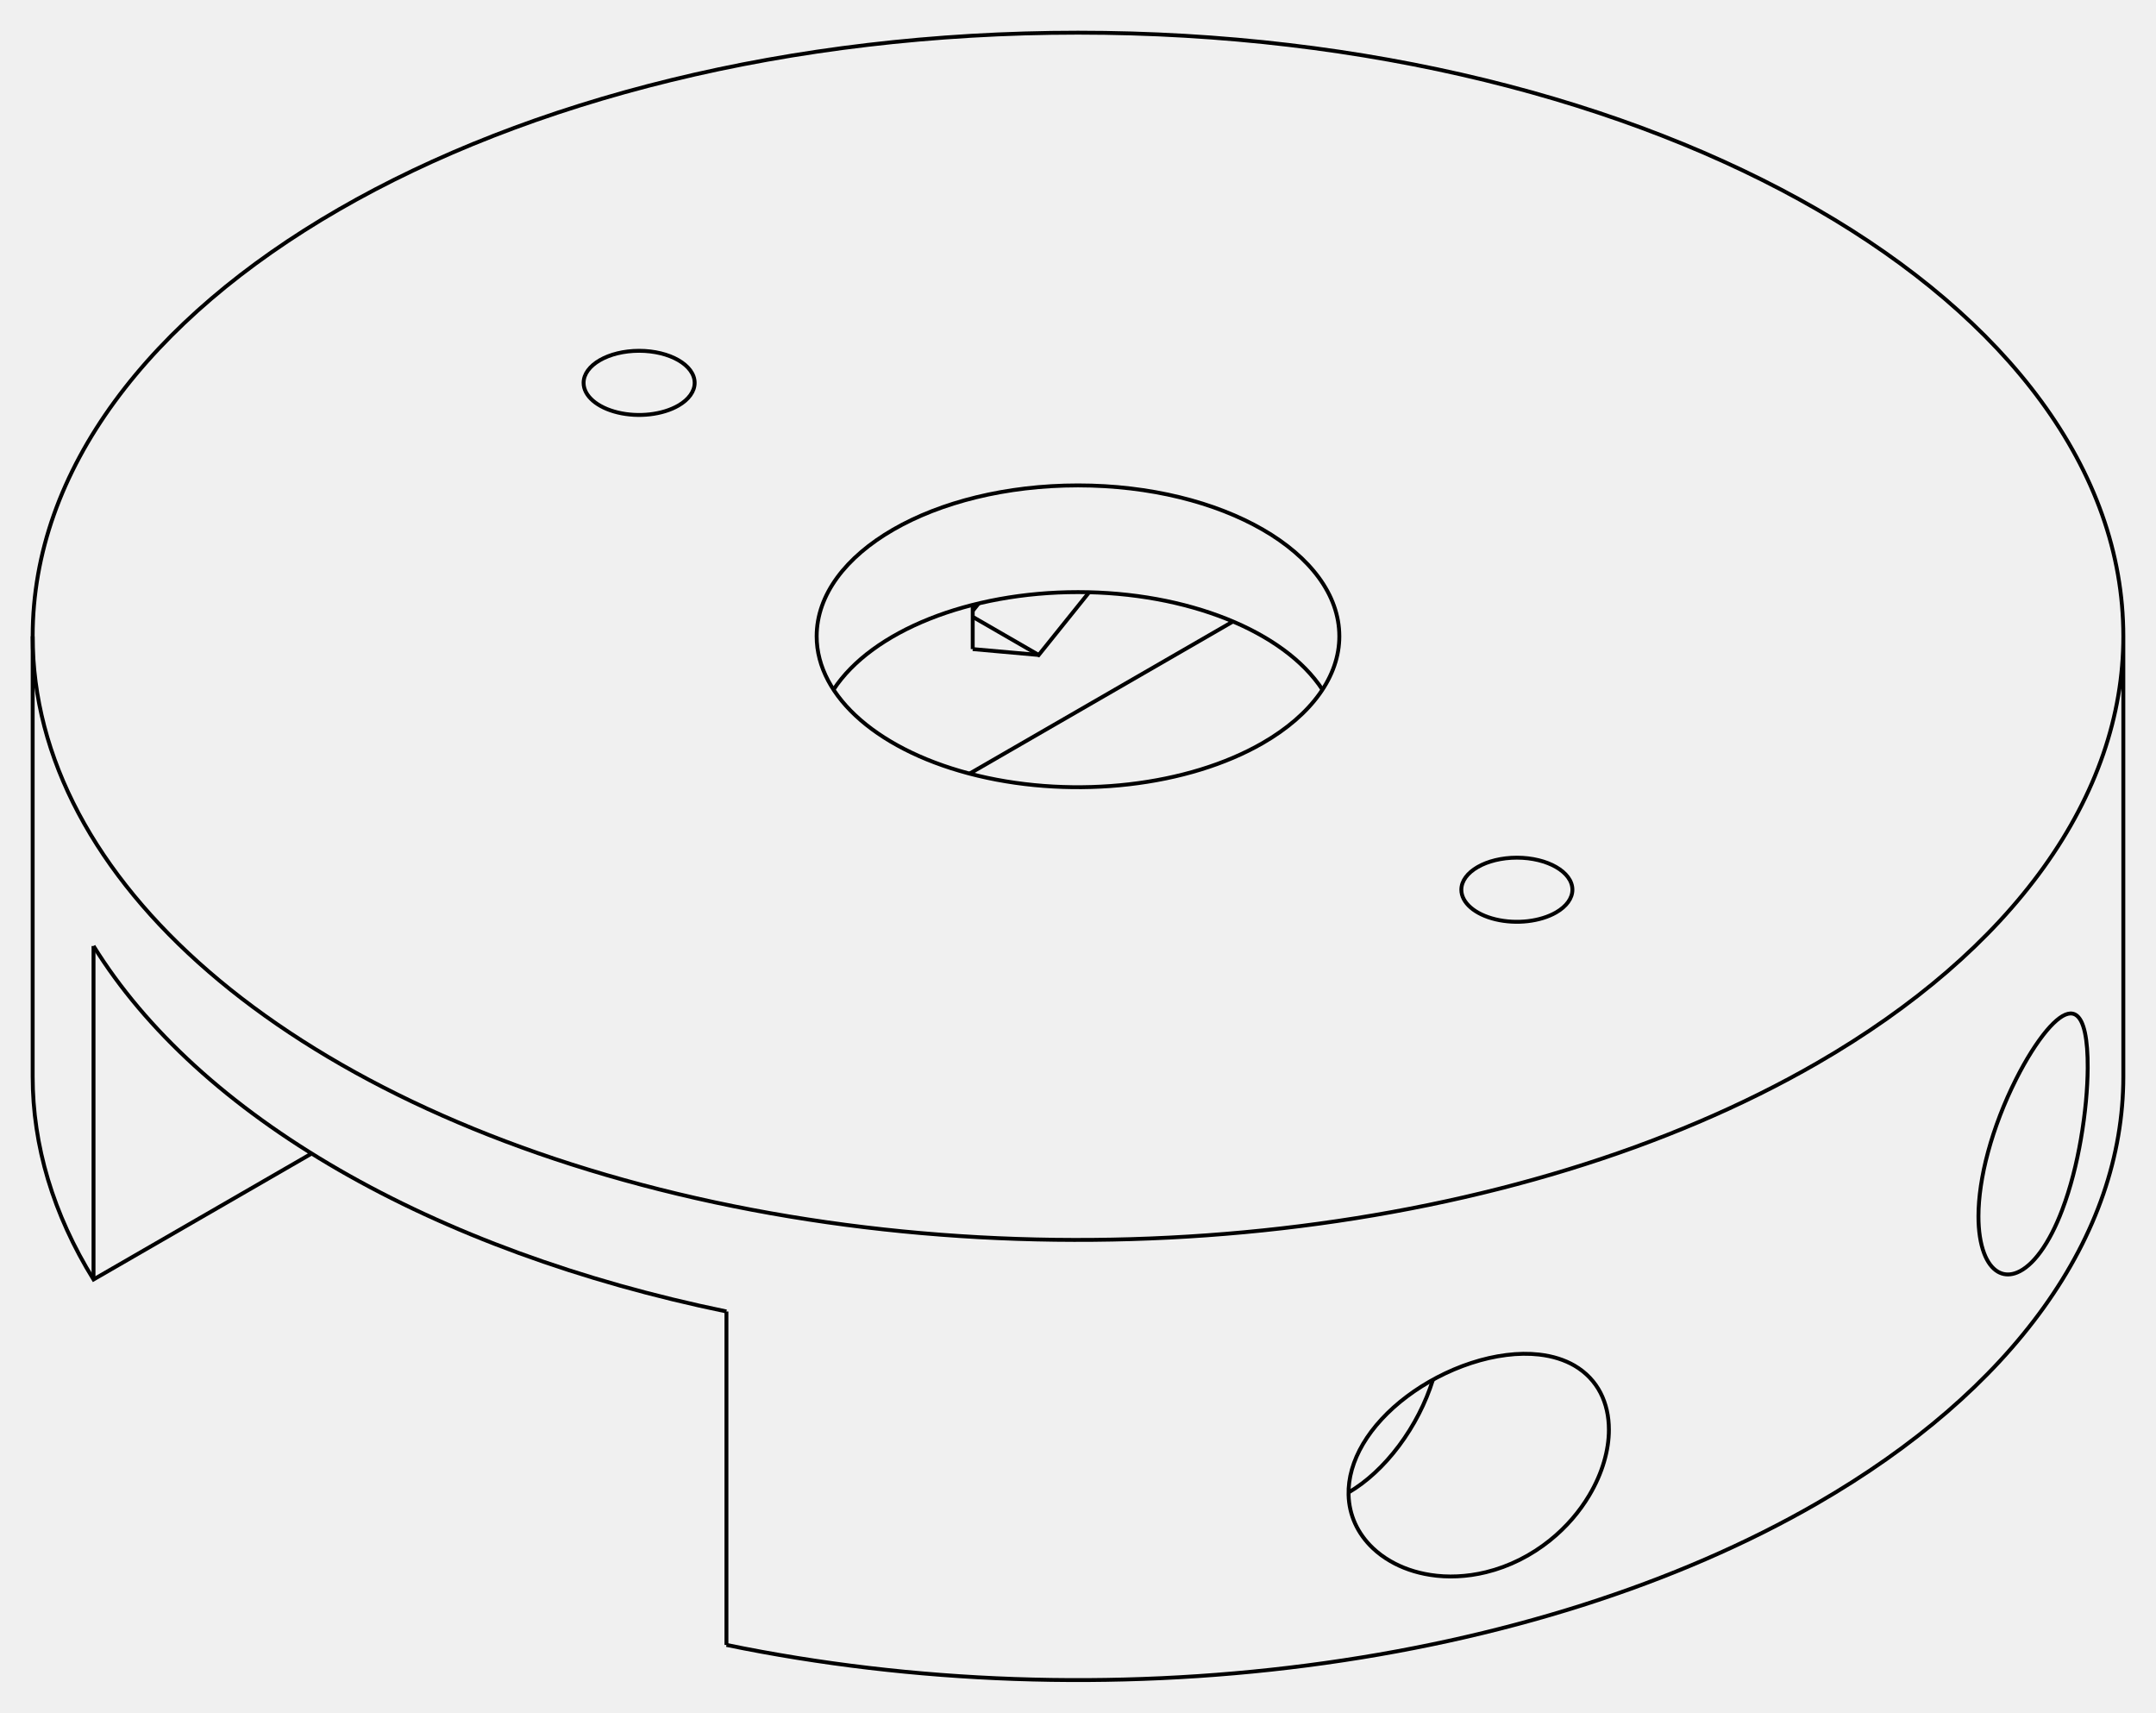
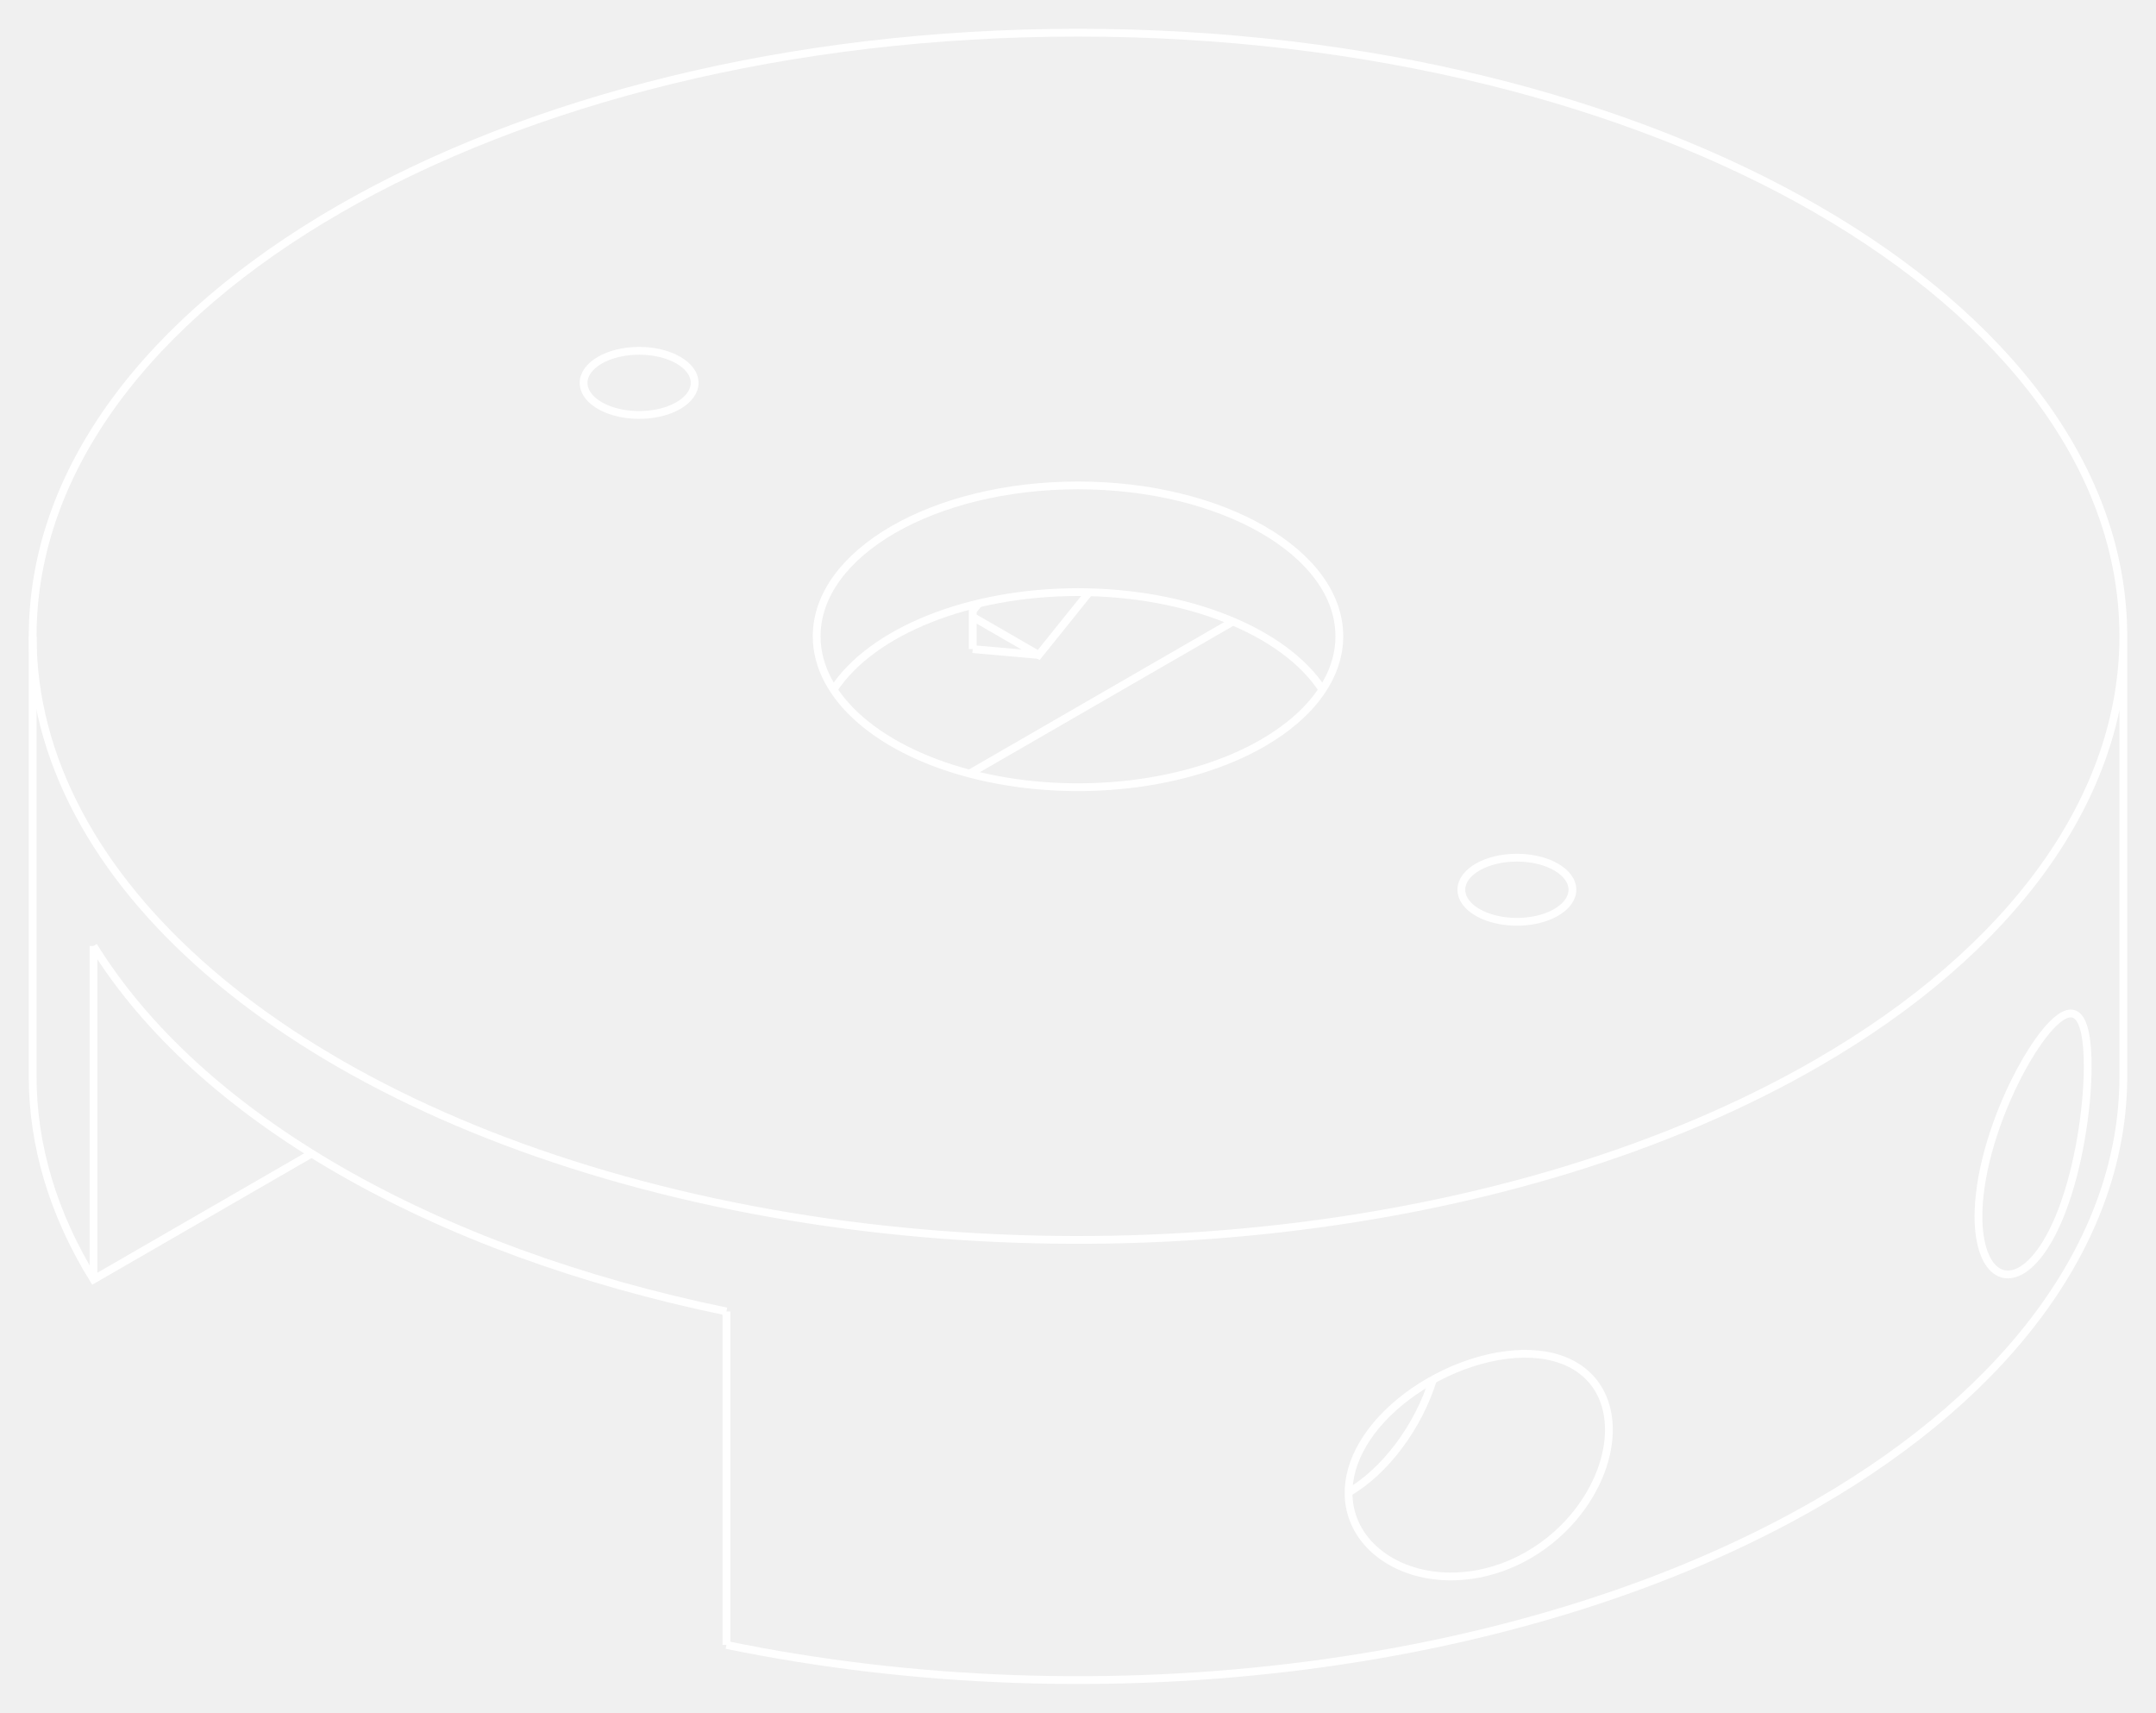
- <svg xmlns="http://www.w3.org/2000/svg" version="1.1" viewBox="-33.016 -26.221 66 52.423" fill="none" stroke="black" stroke-width="0.2%" vector-effect="non-scaling-stroke">
+ <svg xmlns="http://www.w3.org/2000/svg" version="1.1" viewBox="-33.016 -26.221 66 52.423" fill="none" stroke="white" stroke-width="0.4%" vector-effect="non-scaling-stroke">
  <path d="M -10.778 24.126 A 32 18.475 180 0 0 7.005 24.752 A 32 18.475 180 0 0 22.611 19.791 A 32 18.475 180 0 0 29.548 13.797 A 32 18.475 180 0 0 31.984 6.727 L 31.984 -6.746 A 32 18.475 180 0 0 -0.016 -25.221 A 32 18.475 180 0 0 -32.016 -6.746 A 32 18.475 180 0 0 -12.262 10.323 A 32 18.475 180 0 0 22.611 6.318 A 32 18.475 180 0 0 29.548 0.325 A 32 18.475 180 0 0 31.984 -6.746" />
  <path d="M -10.778 24.126 L -10.778 13.92" />
  <path d="M -30.153 2.734 A 32 18.475 180 0 0 -22.644 9.584 A 32 18.475 180 0 0 -10.778 13.92" />
  <path d="M -30.153 12.94 L -30.153 2.734" />
  <path d="M -32.016 6.727 A 32 18.475 180 0 0 -31.547 9.879 A 32 18.475 180 0 0 -30.153 12.94 L -23.476 9.085" />
  <path d="M 29.445 12.101 C 29.696 11.76 29.924 11.309 30.11 10.818 C 30.241 10.475 30.353 10.113 30.448 9.747 C 30.544 9.381 30.621 9.011 30.684 8.649 C 30.753 8.251 30.804 7.861 30.839 7.494 C 30.873 7.126 30.891 6.781 30.893 6.47 C 30.896 6.032 30.868 5.662 30.808 5.383 C 30.747 5.103 30.654 4.914 30.52 4.837 Q 30.446 4.794 30.356 4.799 C 30.265 4.804 30.158 4.847 30.036 4.935 C 29.915 5.023 29.779 5.154 29.633 5.328 C 29.488 5.502 29.332 5.718 29.174 5.968 C 29.016 6.218 28.856 6.502 28.702 6.807 C 28.52 7.168 28.354 7.544 28.21 7.918 C 28.066 8.293 27.943 8.667 27.845 9.03 C 27.746 9.392 27.672 9.744 27.623 10.076 C 27.574 10.408 27.549 10.72 27.549 11.007 C 27.549 11.45 27.608 11.838 27.724 12.143 C 27.823 12.402 27.965 12.6 28.147 12.705 Q 28.174 12.72 28.203 12.733 C 28.358 12.804 28.54 12.807 28.735 12.726 C 28.851 12.679 28.97 12.602 29.09 12.497 C 29.21 12.392 29.33 12.258 29.445 12.101 Z" />
  <path d="M 12.475 21.899 C 12.827 21.813 13.177 21.684 13.508 21.518 C 13.839 21.352 14.15 21.15 14.428 20.927 C 14.942 20.515 15.343 20.036 15.63 19.554 C 15.837 19.208 15.988 18.86 16.087 18.521 C 16.187 18.182 16.236 17.852 16.236 17.539 C 16.236 17.13 16.152 16.745 15.979 16.409 C 15.805 16.073 15.54 15.785 15.177 15.574 C 14.883 15.405 14.525 15.286 14.1 15.238 C 13.787 15.203 13.447 15.207 13.095 15.252 C 12.743 15.296 12.38 15.379 12.021 15.497 C 11.662 15.614 11.309 15.765 10.977 15.939 C 10.645 16.113 10.335 16.311 10.06 16.517 C 9.476 16.955 9.015 17.457 8.71 17.974 C 8.404 18.491 8.253 19.025 8.267 19.533 C 8.275 19.839 8.342 20.134 8.467 20.41 C 8.592 20.685 8.775 20.94 9.01 21.163 C 9.167 21.312 9.348 21.447 9.55 21.563 C 9.897 21.764 10.31 21.912 10.772 21.983 C 11.033 22.024 11.31 22.04 11.597 22.026 C 11.883 22.013 12.179 21.972 12.475 21.899 Z" />
  <path d="M 7.467 -5.113 A 8 4.619 180 0 0 -0.016 -8.098 A 8 4.619 180 0 0 -7.5 -5.113" />
  <path d="M -3.335 -2.543 L 4.728 -7.198" />
  <path d="M -3.239 -6.354 L -3.239 -7.707" />
  <path d="M -1.218 -6.174 L -3.239 -6.354" />
  <path d="M 0.325 -8.094 L -1.218 -6.174 L -3.239 -7.341" />
  <path d="M -12.249 -13.808 A 1.7 0.982 180 0 0 -11.881 -14.127 A 1.7 0.982 180 0 0 -11.751 -14.502 A 1.7 0.982 180 0 0 -13.451 -15.484 A 1.7 0.982 180 0 0 -15.151 -14.502 A 1.7 0.982 180 0 0 -14.102 -13.595 A 1.7 0.982 180 0 0 -12.249 -13.808 Z" />
  <path d="M 5.641 -3.48 A 8 4.619 180 0 0 7.375 -4.978 A 8 4.619 180 0 0 7.984 -6.746 A 8 4.619 180 0 0 -0.016 -11.364 A 8 4.619 180 0 0 -8.016 -6.746 A 8 4.619 180 0 0 -3.078 -2.478 A 8 4.619 180 0 0 5.641 -3.48 Z" />
  <path d="M 14.621 1.705 A 1.7 0.982 180 0 0 14.989 1.387 A 1.7 0.982 180 0 0 15.119 1.011 A 1.7 0.982 180 0 0 13.419 0.03 A 1.7 0.982 180 0 0 11.719 1.011 A 1.7 0.982 180 0 0 12.768 1.918 A 1.7 0.982 180 0 0 14.621 1.705 Z" />
  <path d="M 10.849 16.008 A 4 2.309 120 0 1 9.81 18.031 A 4 2.309 120 0 1 8.266 19.459" />
  <path d="M -3.056 -7.752 L -3.239 -7.524" />
  <path d="M -32.016 6.727 L -32.016 -6.746" />
</svg>
